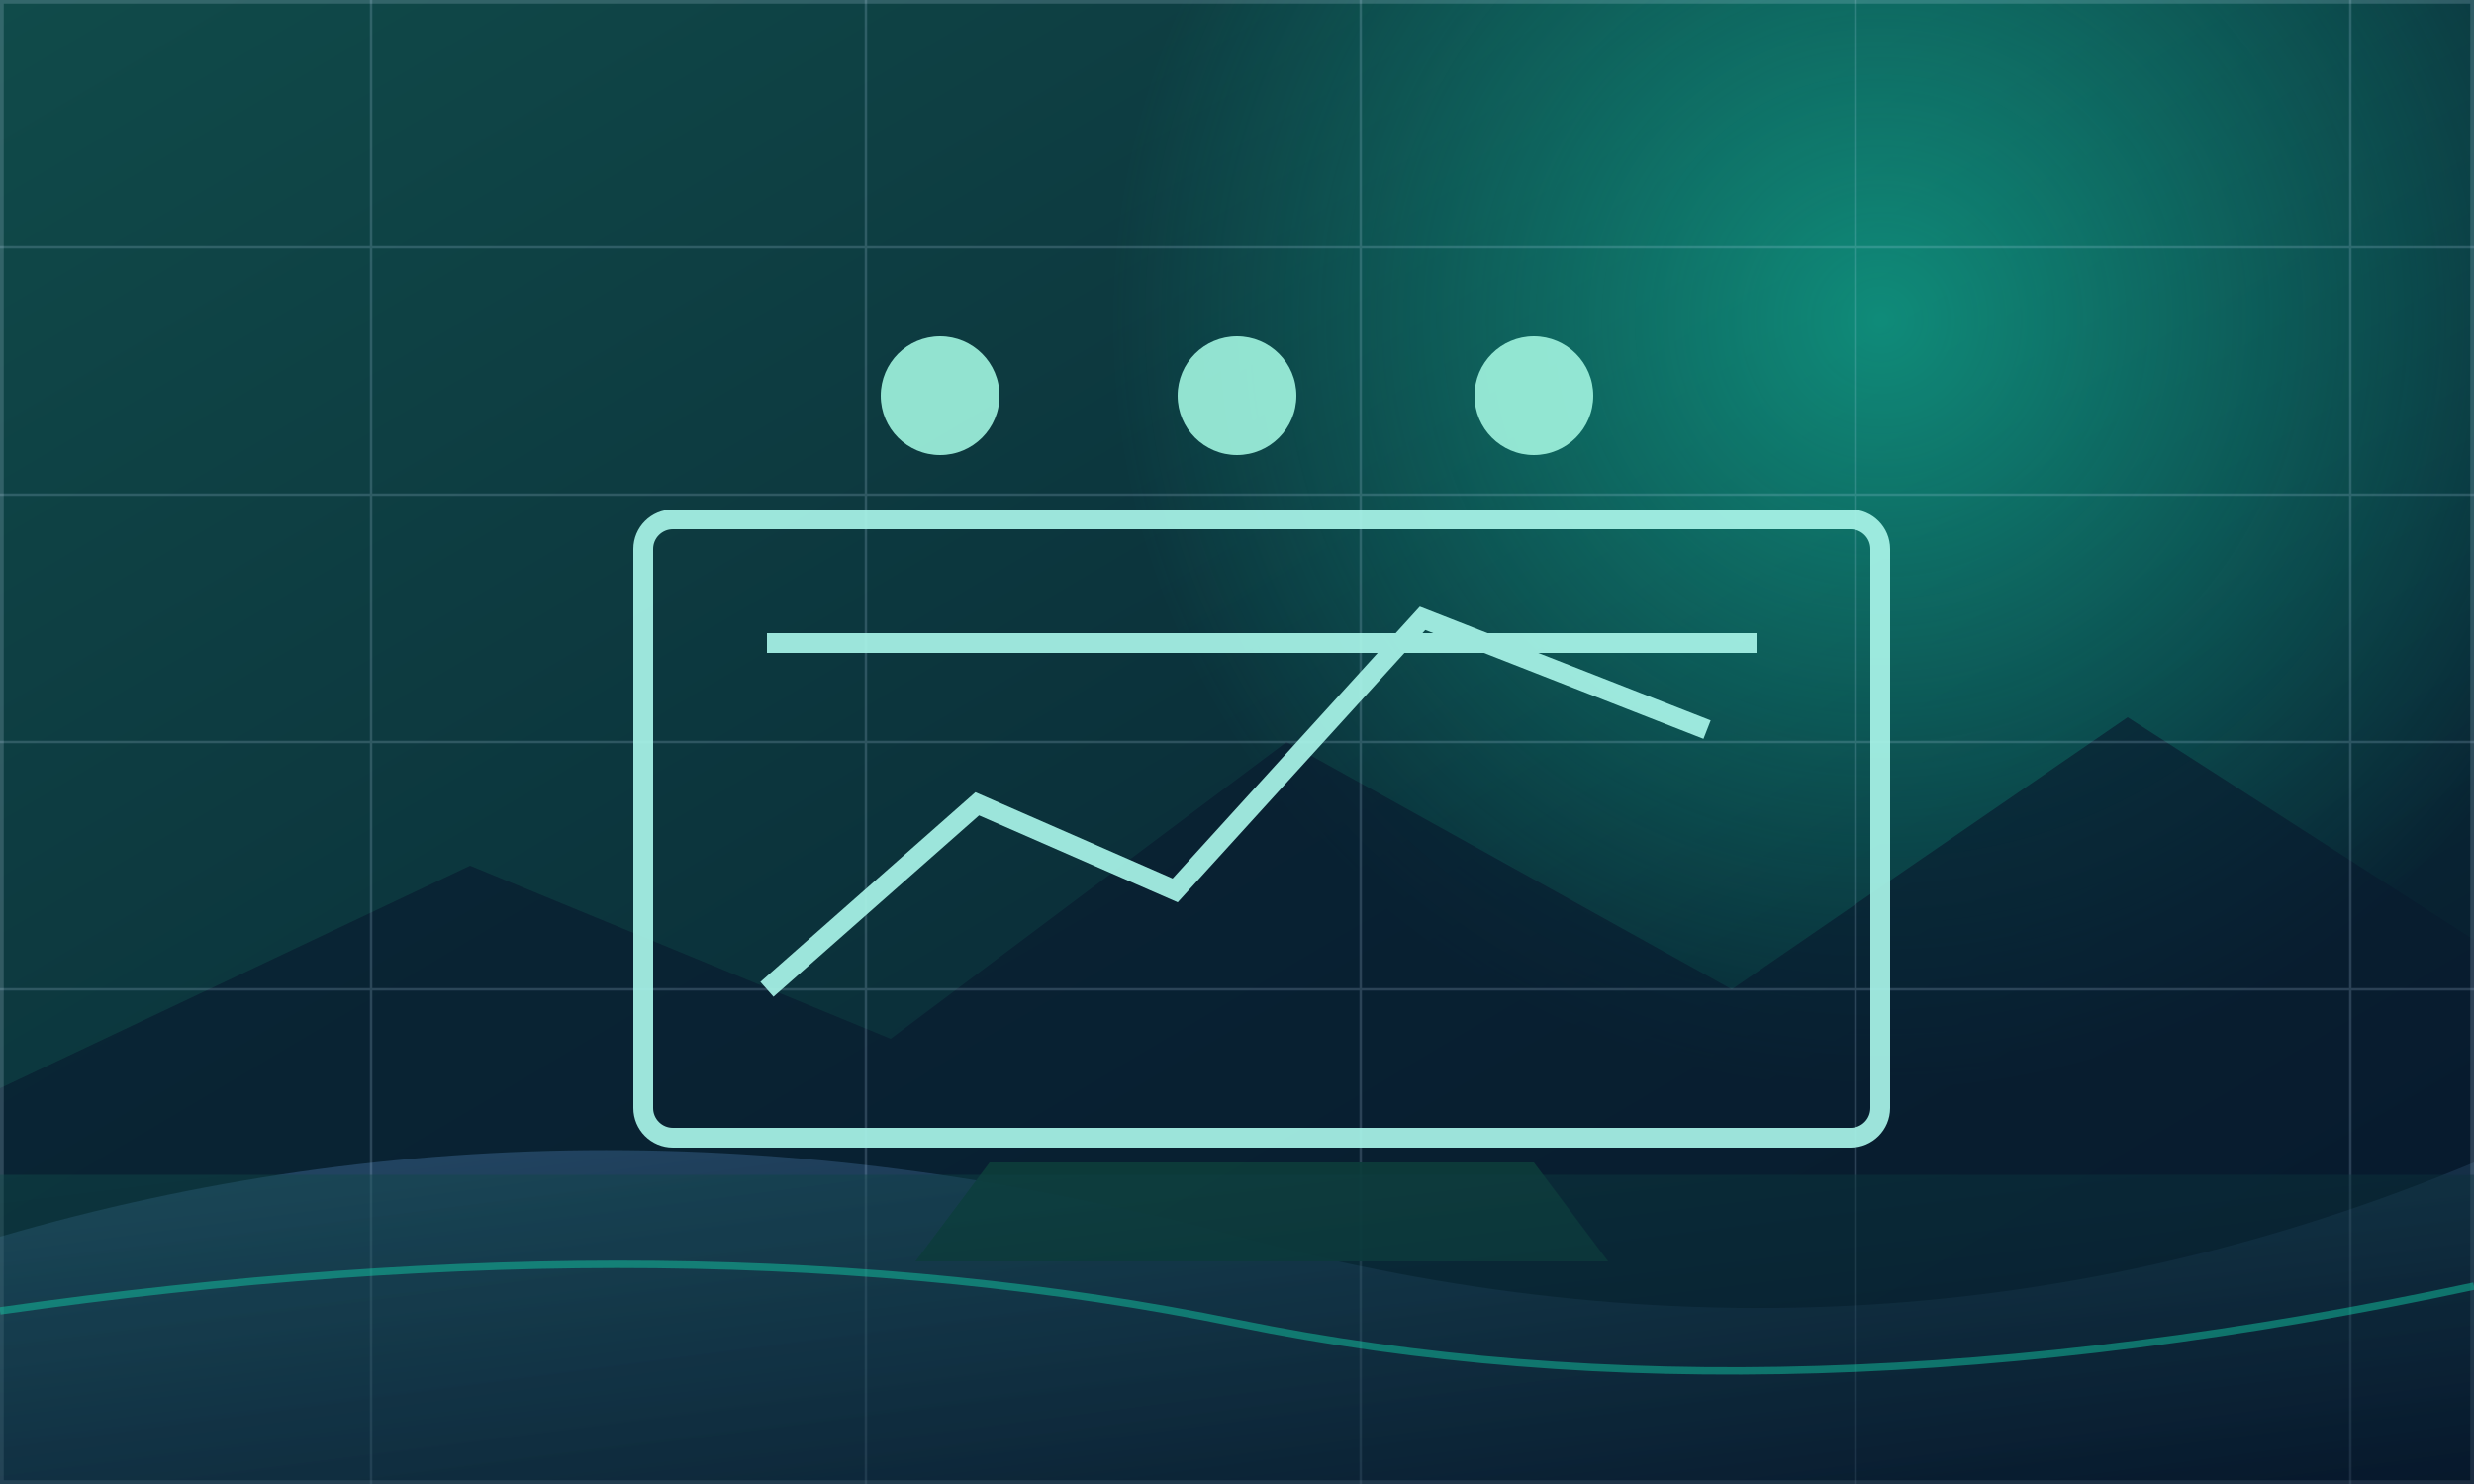
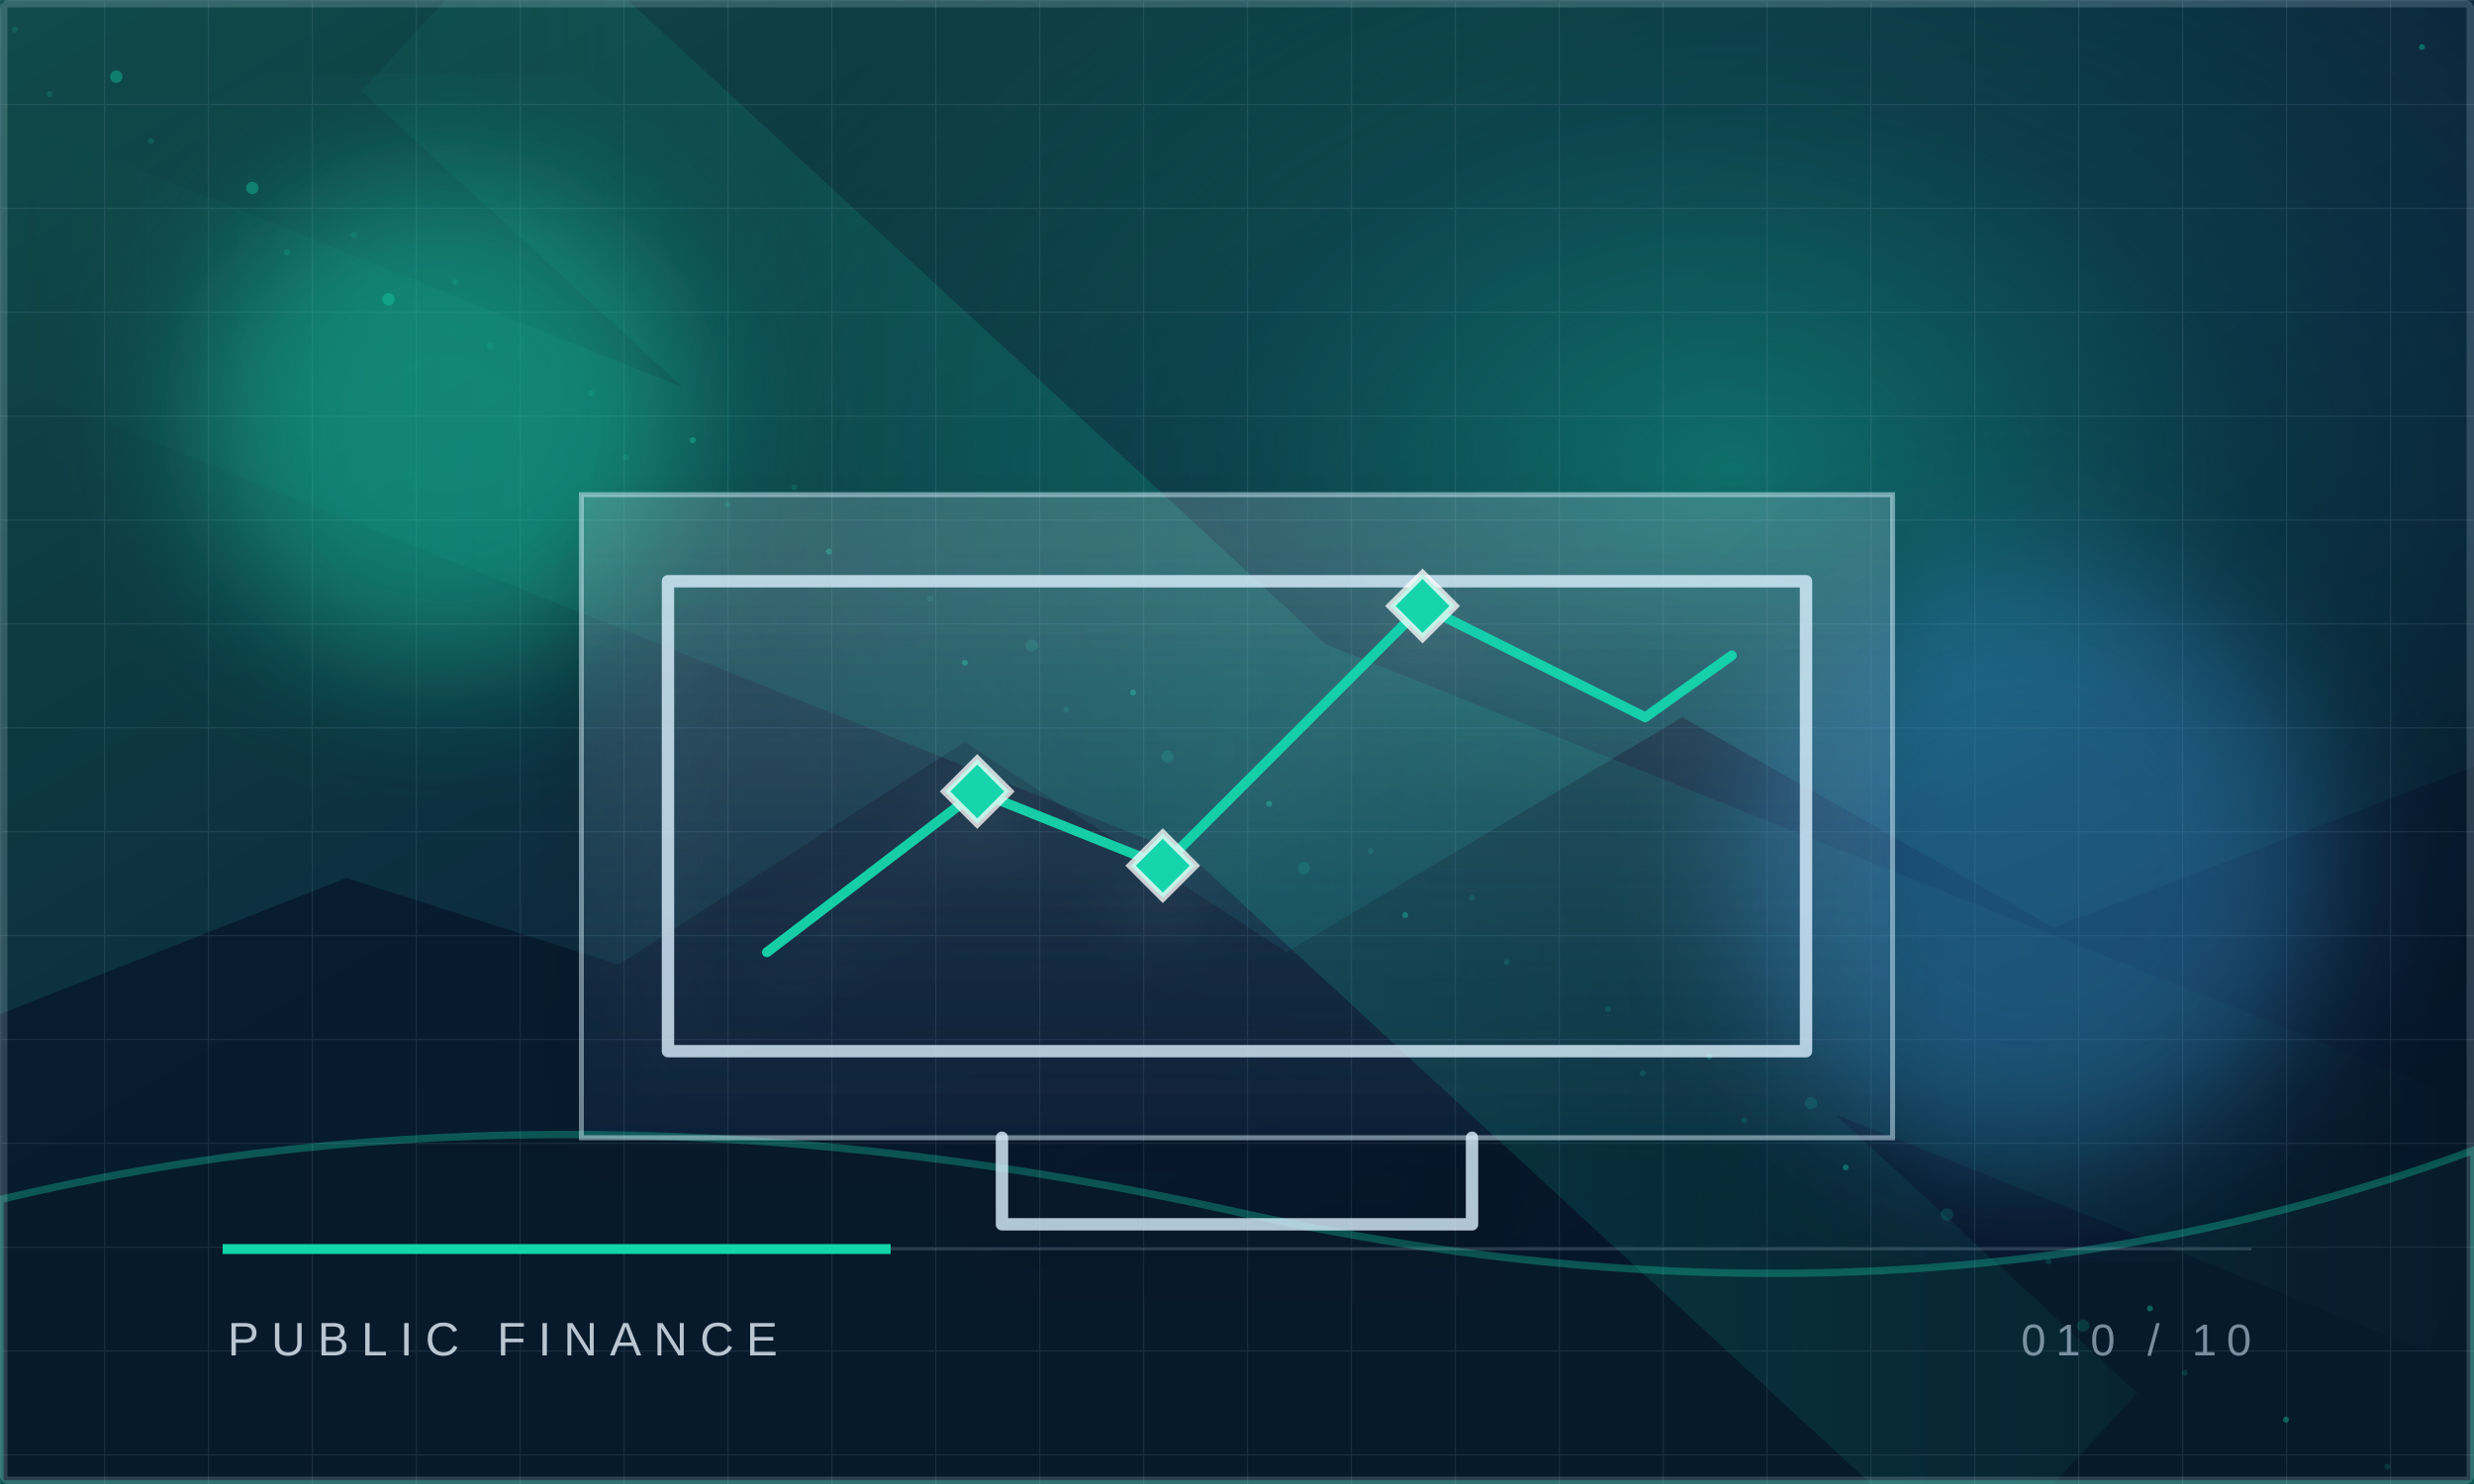
- <svg xmlns="http://www.w3.org/2000/svg" viewBox="0 0 1000 600" role="img" aria-label="Ilustracja filaru 10">
+ <svg xmlns="http://www.w3.org/2000/svg" viewBox="0 0 1000 600" role="img" aria-label="Autorska ilustracja filaru 10">
  <defs>
-     <linearGradient id="bg" x2="1" y2="1">
+     <linearGradient id="bg" x1="0" y1="0" x2="1" y2="1">
      <stop stop-color="#104b4a" />
-       <stop offset="1" stop-color="#06172b" />
+       <stop offset=".58" stop-color="#0a2038" />
+       <stop offset="1" stop-color="#030d1b" />
    </linearGradient>
-     <radialGradient id="glow">
-       <stop stop-color="#13d4ac" stop-opacity=".55" />
+     <radialGradient id="halo">
+       <stop stop-color="#13d4ac" stop-opacity=".42" />
+       <stop offset=".5" stop-color="#13d4ac" stop-opacity=".12" />
      <stop offset="1" stop-color="#13d4ac" stop-opacity="0" />
    </radialGradient>
-     <linearGradient id="floor" y2="1">
-       <stop stop-color="#244866" />
-       <stop offset="1" stop-color="#07182b" />
+     <linearGradient id="panel" x2="0" y2="1">
+       <stop stop-color="#d9efff" stop-opacity=".19" />
+       <stop offset="1" stop-color="#74b8e8" stop-opacity=".035" />
    </linearGradient>
+     <linearGradient id="beam">
+       <stop stop-color="#13d4ac" stop-opacity="0" />
+       <stop offset=".5" stop-color="#13d4ac" stop-opacity=".32" />
+       <stop offset="1" stop-color="#13d4ac" stop-opacity="0" />
+     </linearGradient>
+     <filter id="blur">
+       <feGaussianBlur stdDeviation="28" />
+     </filter>
+     <filter id="shadow" x="-30%" y="-30%" width="160%" height="170%">
+       <feGaussianBlur in="SourceAlpha" stdDeviation="12" />
+       <feOffset dy="12" />
+       <feComponentTransfer>
+         <feFuncA type="linear" slope=".45" />
+       </feComponentTransfer>
+       <feMerge>
+         <feMergeNode />
+         <feMergeNode in="SourceGraphic" />
+       </feMerge>
+     </filter>
+     <pattern id="grid" width="42" height="42" patternUnits="userSpaceOnUse">
+       <path d="M42 0H0V42" fill="none" stroke="#b8d9f5" stroke-opacity=".10" stroke-width="1" />
+     </pattern>
+     <style>.edge{fill:none;stroke:#d9efff;stroke-width:5;stroke-linecap:round;stroke-linejoin:round;opacity:.8}.line{fill:none;stroke:#13d4ac;stroke-width:4;stroke-linecap:round;stroke-linejoin:round;opacity:.95}.glass{fill:url(#panel);stroke:#d9efff;stroke-opacity:.48;stroke-width:2}.node{fill:#13d4ac;stroke:#fff;stroke-opacity:.75;stroke-width:3}.scene{filter:url(#shadow)}</style>
  </defs>
  <rect width="1000" height="600" fill="url(#bg)" />
-   <circle cx="760" cy="130" r="310" fill="url(#glow)" />
-   <path d="M0 440L190 350l170 70 160-120 180 100 160-110 140 90v180H0z" fill="#071a2e" opacity=".65" />
-   <path d="M0 500Q240 430 500 500T1000 470v130H0z" fill="url(#floor)" />
-   <g opacity=".18" stroke="#c8e5ff" fill="none">
-     <path d="M0 100H1000M0 200H1000M0 300H1000M0 400H1000" />
-     <path d="M150 0V600M350 0V600M550 0V600M750 0V600M950 0V600" />
+   <ellipse cx="700" cy="190" rx="420" ry="300" fill="url(#halo)" />
+   <path d="M0 410L140 355 250 390 390 300 520 385 680 290 830 375 1000 310V600H0Z" fill="#061629" opacity=".75" />
+   <path d="M0 485Q230 430 500 490T1000 465V600H0Z" fill="#071a2c" stroke="#13d4ac" stroke-opacity=".32" stroke-width="3" />
+   <rect width="1000" height="600" fill="url(#grid)" />
+   <path d="M0 100L1000 500M180 0L830 600" stroke="url(#beam)" stroke-width="100" opacity=".55" />
+   <g filter="url(#blur)" opacity=".45">
+     <circle cx="180" cy="170" r="100" fill="#13d4ac" />
+     <circle cx="820" cy="350" r="120" fill="#368dca" />
  </g>
-   <g opacity=".92">
-     <g fill="none" stroke="#a8f4e8" stroke-width="8">
-       <rect x="260" y="210" width="500" height="250" rx="12" />
-       <path d="M310 400l85-75 80 35 100-110 115 45M310 260h400" />
+   <g>
+     <circle cx="47" cy="31" r="2.5" fill="#13d4ac" opacity="0.38" />
+     <circle cx="184" cy="114" r="1.2" fill="#13d4ac" opacity="0.16" />
+     <circle cx="321" cy="197" r="1.2" fill="#13d4ac" opacity="0.16" />
+     <circle cx="458" cy="280" r="1.2" fill="#13d4ac" opacity="0.38" />
+     <circle cx="595" cy="363" r="1.2" fill="#13d4ac" opacity="0.16" />
+     <circle cx="732" cy="446" r="2.5" fill="#13d4ac" opacity="0.16" />
+     <circle cx="869" cy="529" r="1.2" fill="#13d4ac" opacity="0.38" />
+     <circle cx="6" cy="12" r="1.2" fill="#13d4ac" opacity="0.16" />
+     <circle cx="143" cy="95" r="1.2" fill="#13d4ac" opacity="0.16" />
+     <circle cx="280" cy="178" r="1.2" fill="#13d4ac" opacity="0.38" />
+     <circle cx="417" cy="261" r="2.5" fill="#13d4ac" opacity="0.16" />
+     <circle cx="554" cy="344" r="1.2" fill="#13d4ac" opacity="0.16" />
+     <circle cx="691" cy="427" r="1.2" fill="#13d4ac" opacity="0.38" />
+     <circle cx="828" cy="510" r="1.2" fill="#13d4ac" opacity="0.16" />
+     <circle cx="965" cy="593" r="1.2" fill="#13d4ac" opacity="0.16" />
+     <circle cx="102" cy="76" r="2.5" fill="#13d4ac" opacity="0.38" />
+     <circle cx="239" cy="159" r="1.2" fill="#13d4ac" opacity="0.16" />
+     <circle cx="376" cy="242" r="1.2" fill="#13d4ac" opacity="0.16" />
+     <circle cx="513" cy="325" r="1.2" fill="#13d4ac" opacity="0.38" />
+     <circle cx="650" cy="408" r="1.2" fill="#13d4ac" opacity="0.16" />
+     <circle cx="787" cy="491" r="2.5" fill="#13d4ac" opacity="0.16" />
+     <circle cx="924" cy="574" r="1.2" fill="#13d4ac" opacity="0.38" />
+     <circle cx="61" cy="57" r="1.2" fill="#13d4ac" opacity="0.16" />
+     <circle cx="198" cy="140" r="1.2" fill="#13d4ac" opacity="0.16" />
+     <circle cx="335" cy="223" r="1.2" fill="#13d4ac" opacity="0.38" />
+     <circle cx="472" cy="306" r="2.5" fill="#13d4ac" opacity="0.16" />
+     <circle cx="609" cy="389" r="1.2" fill="#13d4ac" opacity="0.16" />
+     <circle cx="746" cy="472" r="1.2" fill="#13d4ac" opacity="0.38" />
+     <circle cx="883" cy="555" r="1.2" fill="#13d4ac" opacity="0.16" />
+     <circle cx="20" cy="38" r="1.2" fill="#13d4ac" opacity="0.16" />
+     <circle cx="157" cy="121" r="2.5" fill="#13d4ac" opacity="0.38" />
+     <circle cx="294" cy="204" r="1.2" fill="#13d4ac" opacity="0.16" />
+     <circle cx="431" cy="287" r="1.2" fill="#13d4ac" opacity="0.16" />
+     <circle cx="568" cy="370" r="1.2" fill="#13d4ac" opacity="0.38" />
+     <circle cx="705" cy="453" r="1.2" fill="#13d4ac" opacity="0.16" />
+     <circle cx="842" cy="536" r="2.5" fill="#13d4ac" opacity="0.16" />
+     <circle cx="979" cy="19" r="1.2" fill="#13d4ac" opacity="0.38" />
+     <circle cx="116" cy="102" r="1.2" fill="#13d4ac" opacity="0.16" />
+     <circle cx="253" cy="185" r="1.2" fill="#13d4ac" opacity="0.16" />
+     <circle cx="390" cy="268" r="1.2" fill="#13d4ac" opacity="0.38" />
+     <circle cx="527" cy="351" r="2.5" fill="#13d4ac" opacity="0.16" />
+     <circle cx="664" cy="434" r="1.2" fill="#13d4ac" opacity="0.16" />
+   </g>
+   <g>
+     <g class="scene">
+       <path class="glass" d="M235 200h530v260H235z" />
+       <path class="edge" d="M270 235h460v190H270z" />
+       <path class="line" d="M310 385l85-65 75 30 105-105 90 45 35-25" />
+       <path class="node" d="M395 307l13 13-13 13-13-13zm75 30l13 13-13 13-13-13zm105-105l13 13-13 13-13-13z" />
+       <path class="edge" d="M405 460v35h190v-35" />
    </g>
-     <g fill="#9df1dc">
-       <circle cx="380" cy="160" r="24" />
-       <circle cx="500" cy="160" r="24" />
-       <circle cx="620" cy="160" r="24" />
-     </g>
-     <path d="M400 470h220l30 40H370z" fill="#0c3c3a" />
  </g>
-   <path d="M0 0h1000v600H0z" fill="none" stroke="#d6eaff" stroke-opacity=".18" stroke-width="3" />
-   <rect y="475" width="1000" height="125" fill="url(#bg)" opacity=".45" />
-   <path d="M0 530Q280 490 500 535T1000 520" fill="none" stroke="#13d4ac" stroke-opacity=".45" stroke-width="3" />
+   <path d="M90 505H910" stroke="#d9efff" stroke-opacity=".18" />
+   <path d="M90 505H360" stroke="#13d4ac" stroke-width="4" />
+   <text x="92" y="548" fill="#eaf5ff" opacity=".78" font-family="Arial,sans-serif" font-size="19" letter-spacing="5">PUBLIC FINANCE</text>
+   <text x="910" y="548" text-anchor="end" fill="#d6eaff" opacity=".55" font-family="Arial,sans-serif" font-size="18" letter-spacing="4">010 / 10</text>
+   <rect x="1.5" y="1.5" width="997" height="597" rx="2" fill="none" stroke="#d9efff" stroke-opacity=".18" stroke-width="3" />
</svg>
